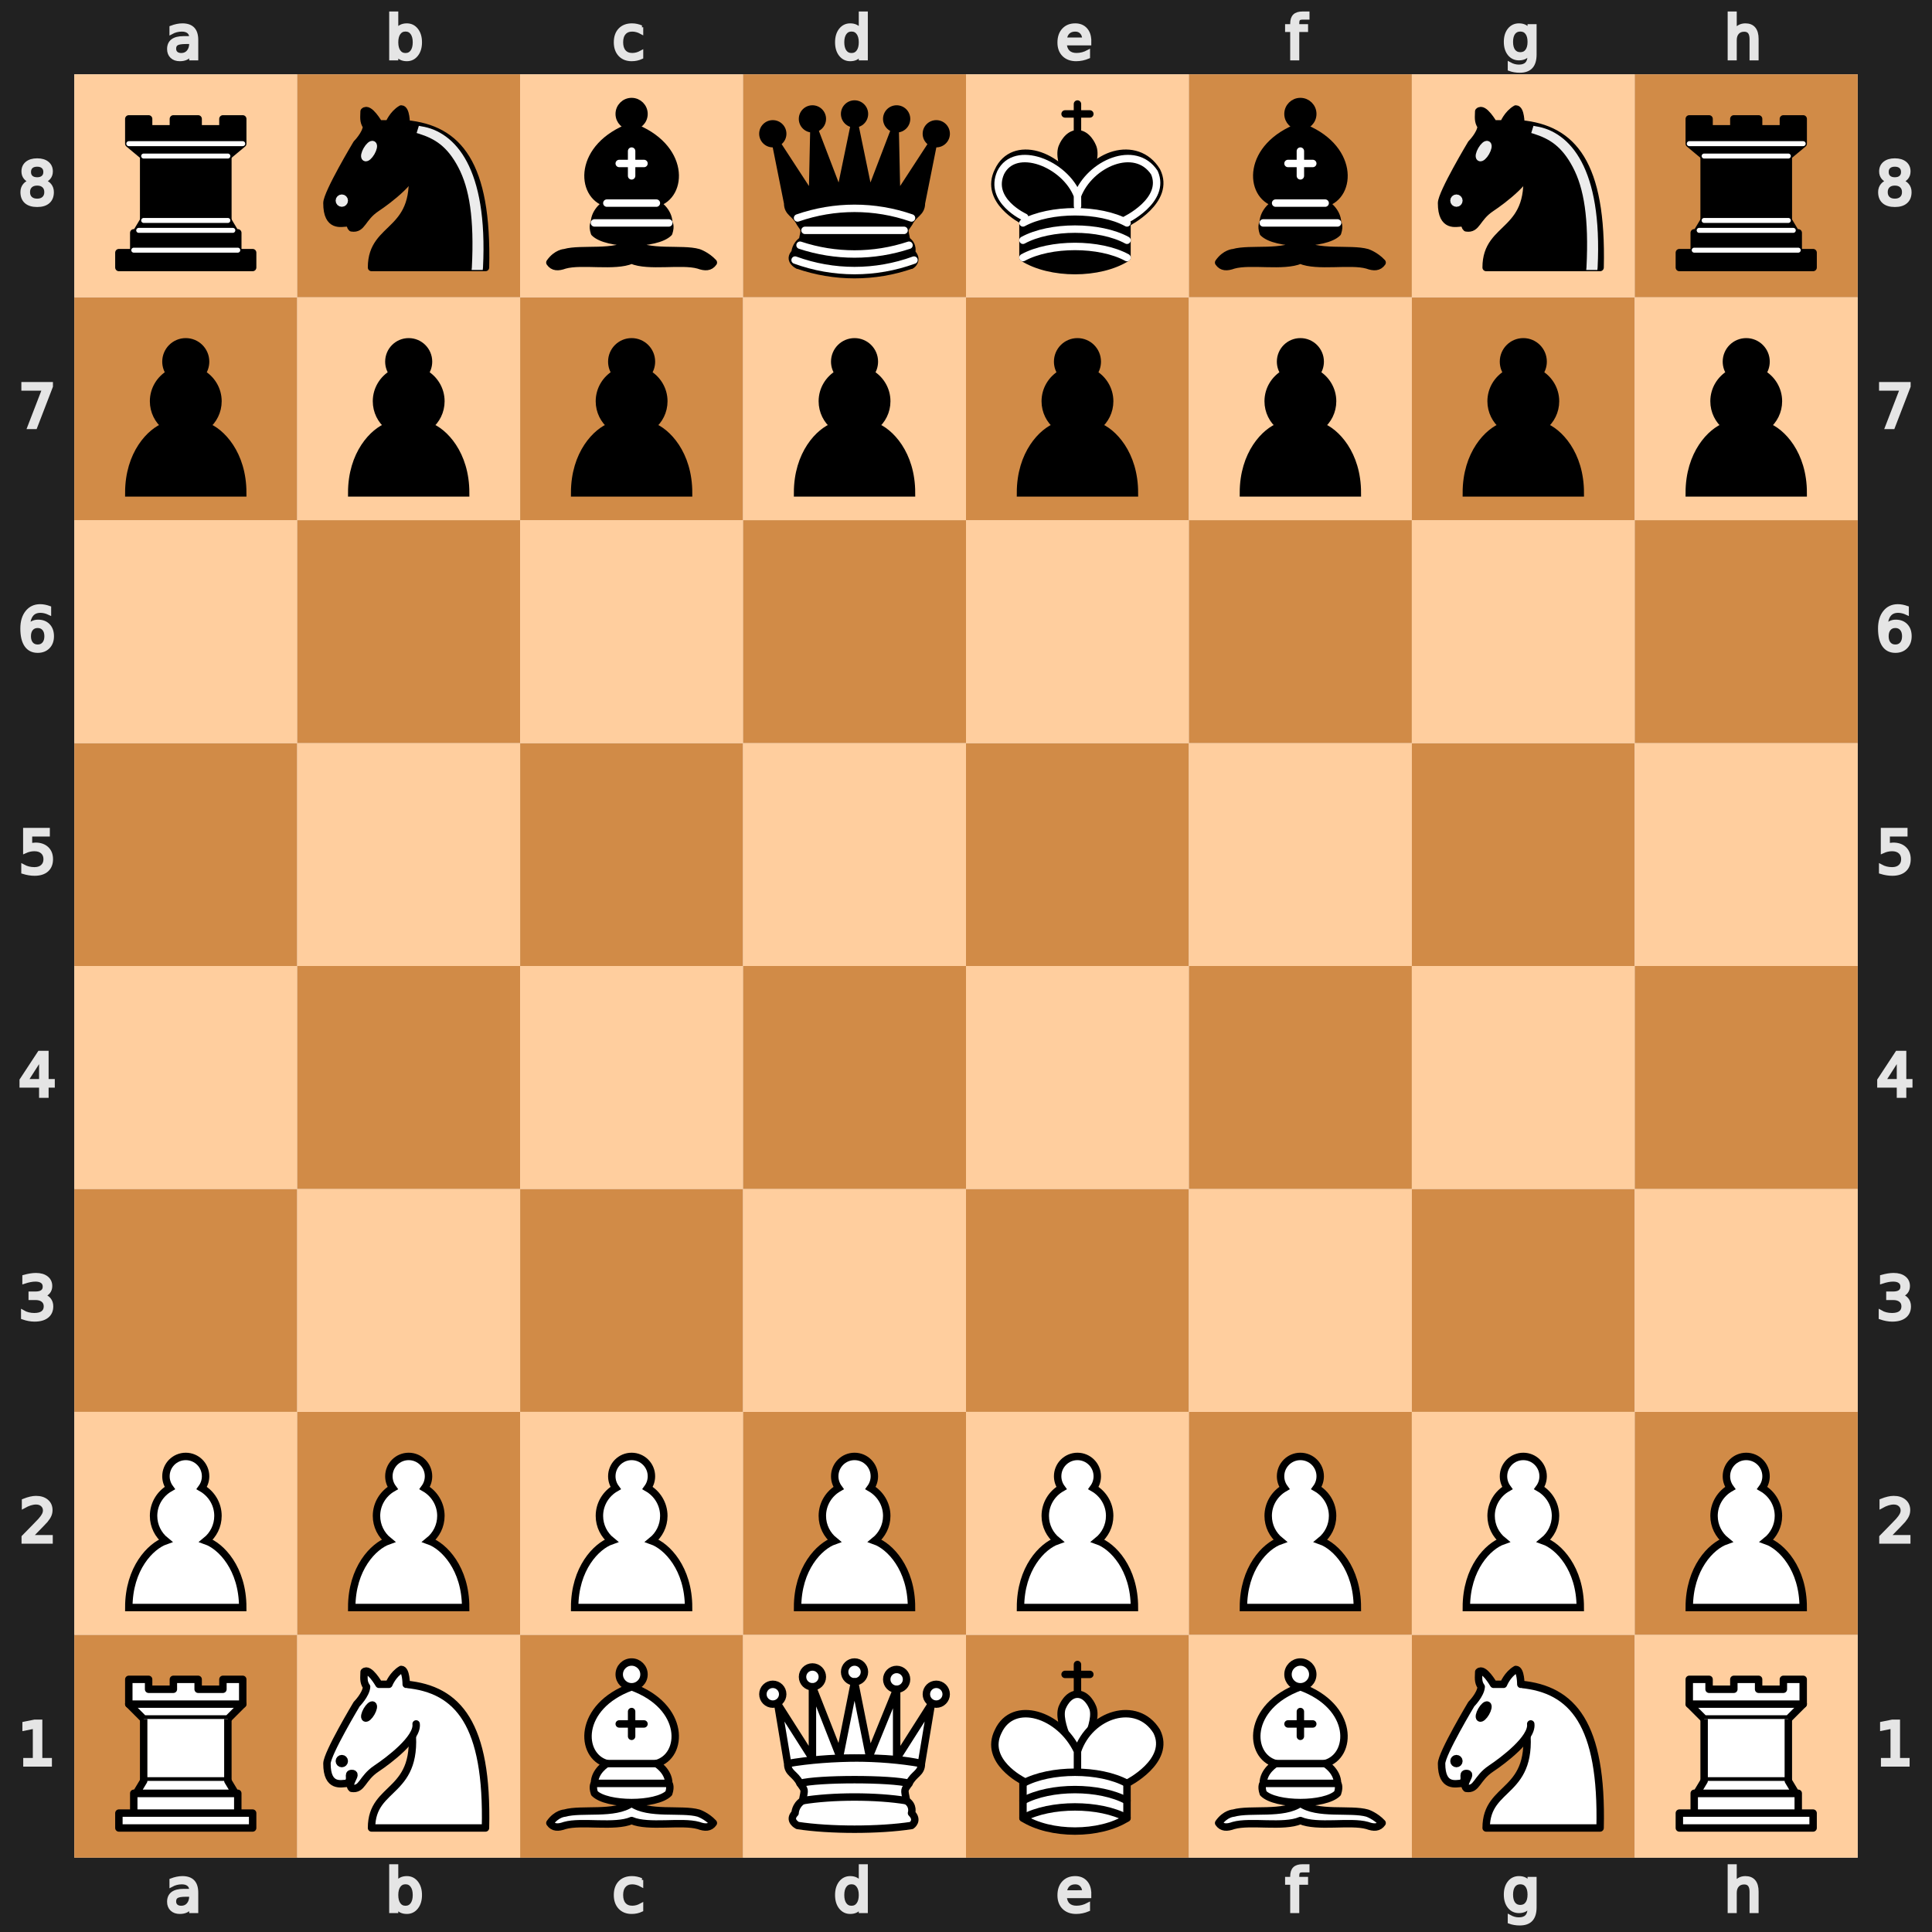
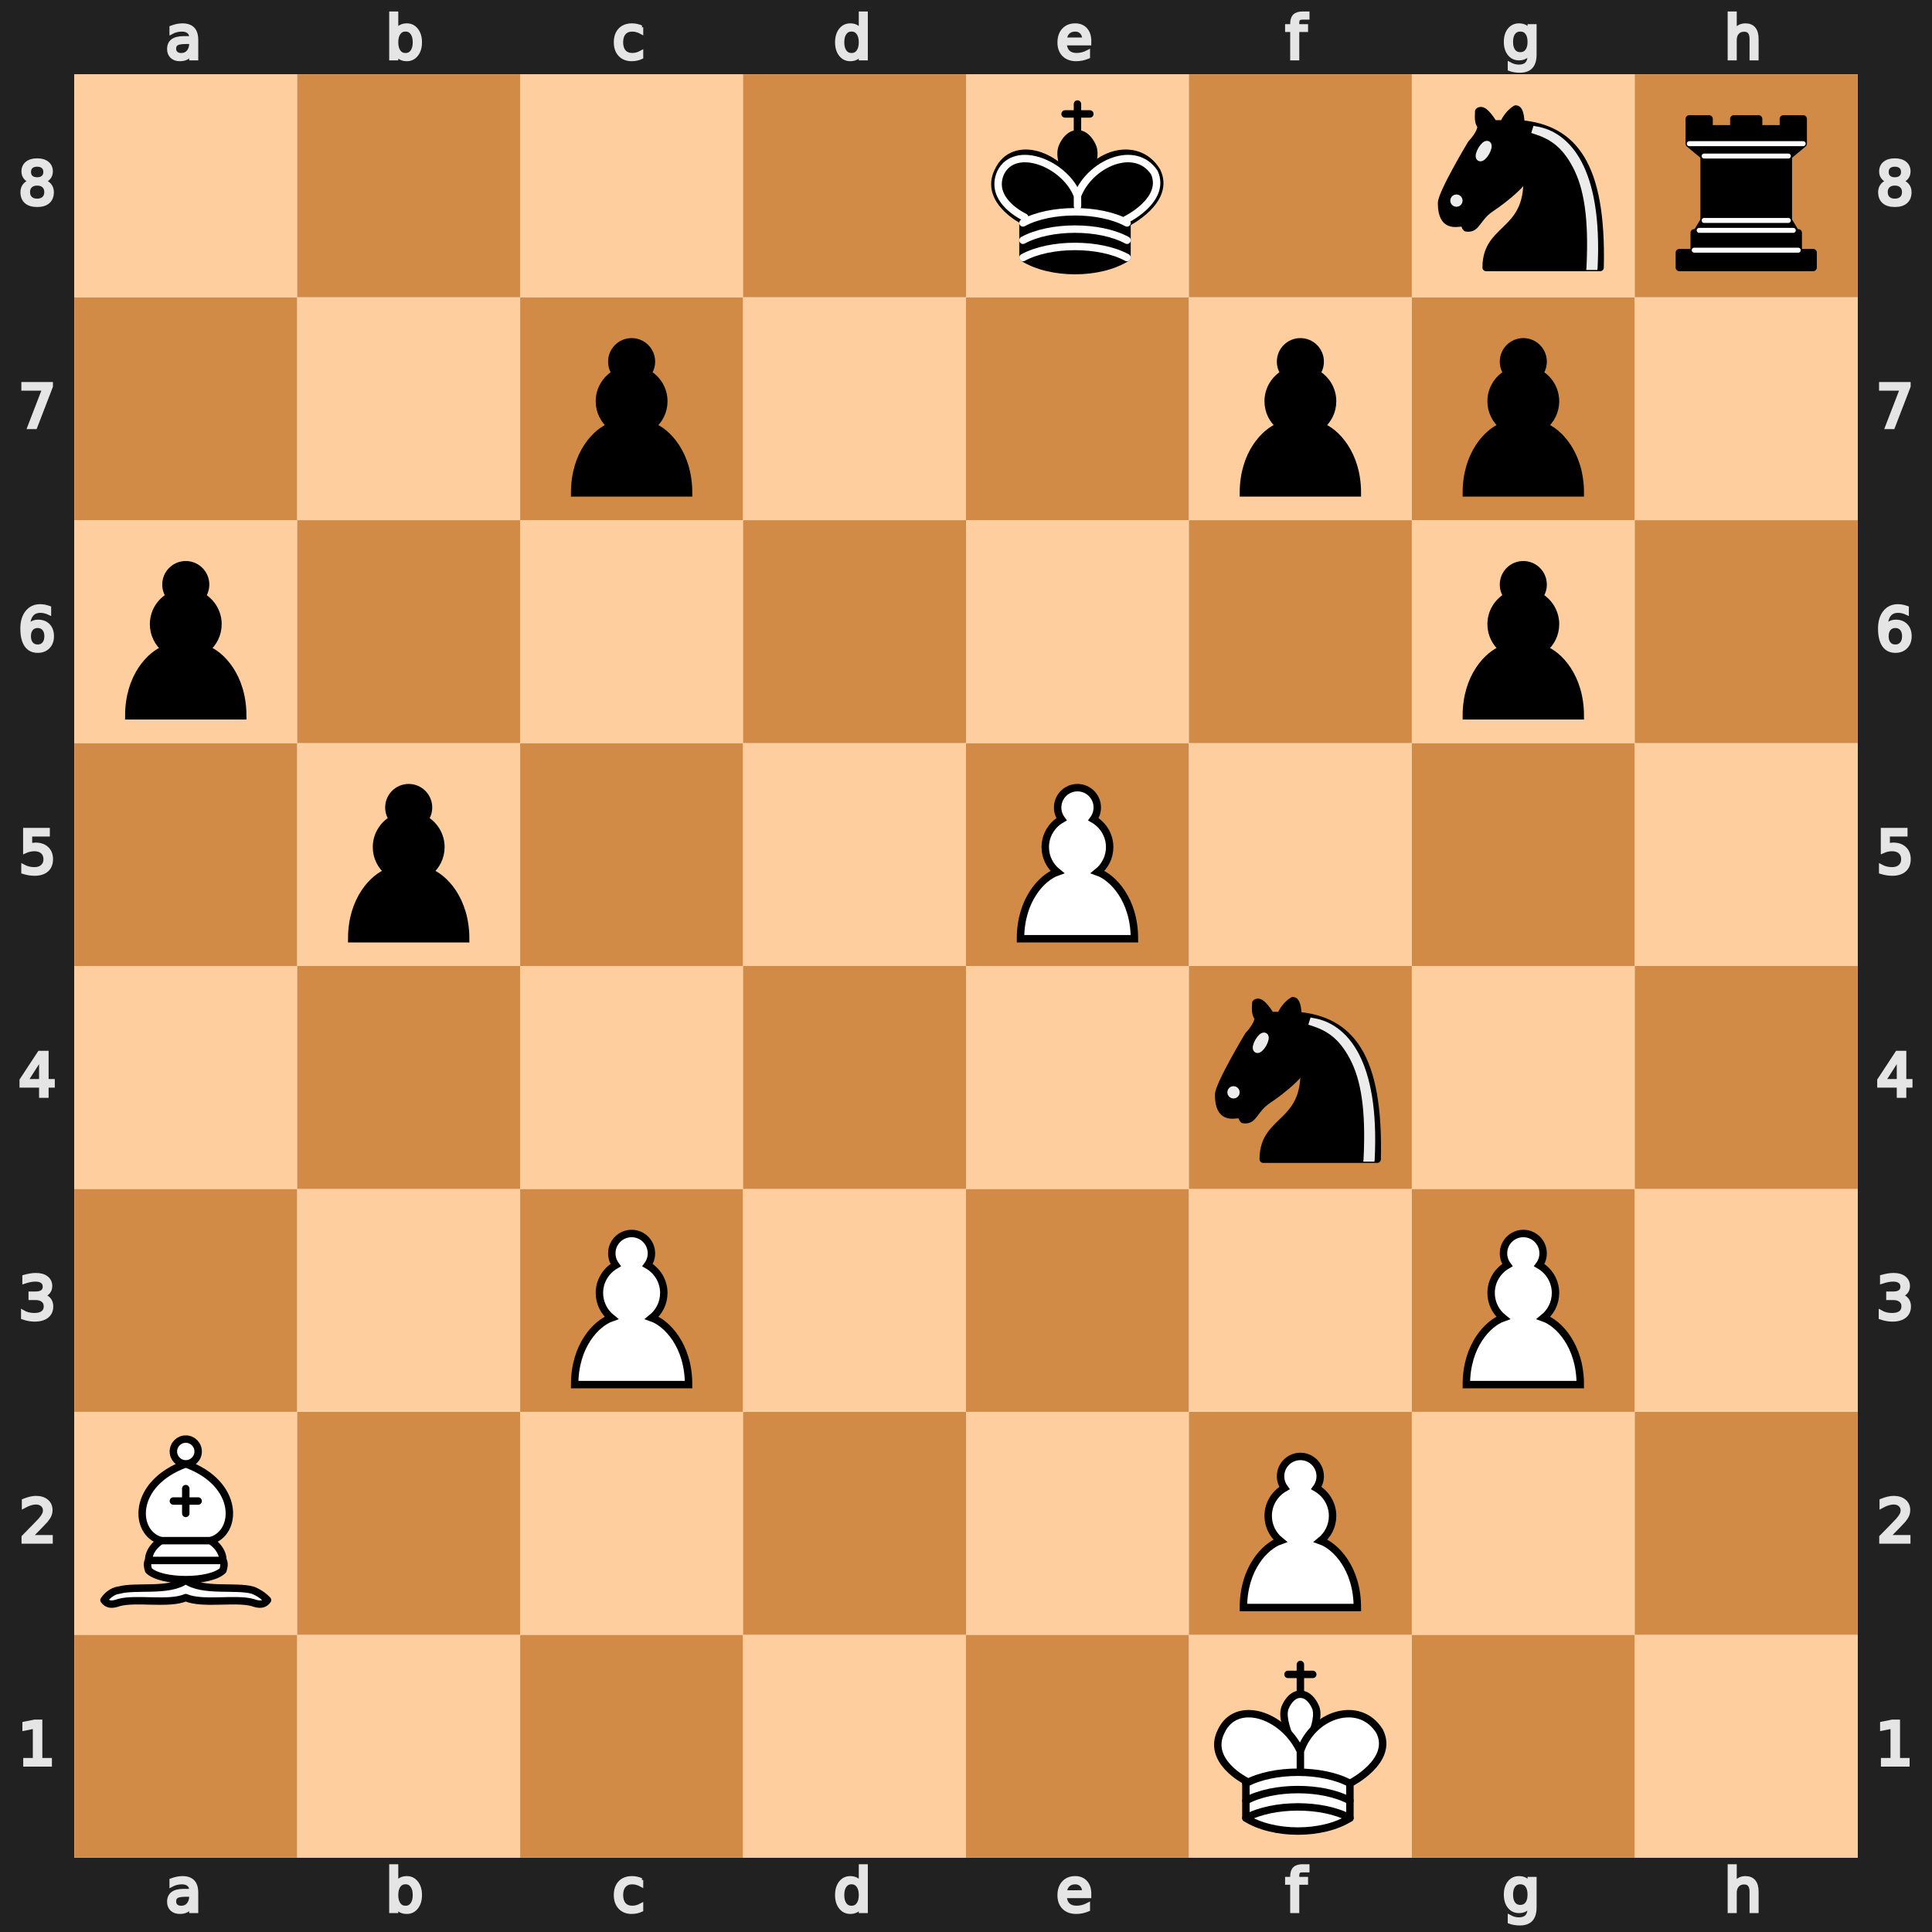
<svg xmlns="http://www.w3.org/2000/svg" xmlns:xlink="http://www.w3.org/1999/xlink" viewBox="0 0 390 390" width="600" height="600">
  <defs>
    <g id="white-pawn" class="white pawn">
      <path d="M22.5 9c-2.21 0-4 1.79-4 4 0 .89.29 1.71.78 2.38C17.33 16.5 16 18.59 16 21c0 2.03.94 3.84 2.41 5.03-3 1.06-7.41 5.55-7.41 13.47h23c0-7.92-4.41-12.41-7.41-13.47 1.47-1.19 2.41-3 2.41-5.03 0-2.41-1.33-4.5-3.28-5.62.49-.67.78-1.49.78-2.38 0-2.21-1.79-4-4-4z" fill="#fff" stroke="#000" stroke-width="1.5" stroke-linecap="round" />
-     </g>
-     <g id="white-knight" class="white knight" fill="none" fill-rule="evenodd" stroke="#000" stroke-width="1.5" stroke-linecap="round" stroke-linejoin="round">
-       <path d="M 22,10 C 32.5,11 38.5,18 38,39 L 15,39 C 15,30 25,32.5 23,18" style="fill:#ffffff; stroke:#000000;" />
-       <path d="M 24,18 C 24.38,20.91 18.45,25.37 16,27 C 13,29 13.18,31.34 11,31 C 9.958,30.06 12.41,27.96 11,28 C 10,28 11.19,29.23 10,30 C 9,30 5.997,31 6,26 C 6,24 12,14 12,14 C 12,14 13.89,12.1 14,10.5 C 13.27,9.506 13.5,8.5 13.5,7.5 C 14.5,6.5 16.5,10 16.5,10 L 18.5,10 C 18.5,10 19.28,8.008 21,7 C 22,7 22,10 22,10" style="fill:#ffffff; stroke:#000000;" />
-       <path d="M 9.5 25.5 A 0.5 0.5 0 1 1 8.5,25.5 A 0.5 0.5 0 1 1 9.5 25.5 z" style="fill:#000000; stroke:#000000;" />
-       <path d="M 15 15.5 A 0.5 1.5 0 1 1 14,15.5 A 0.5 1.5 0 1 1 15 15.5 z" transform="matrix(0.866,0.5,-0.5,0.866,9.693,-5.173)" style="fill:#000000; stroke:#000000;" />
    </g>
    <g id="white-bishop" class="white bishop" fill="none" fill-rule="evenodd" stroke="#000" stroke-width="1.5" stroke-linecap="round" stroke-linejoin="round">
      <g fill="#fff" stroke-linecap="butt">
        <path d="M9 36c3.39-.97 10.11.43 13.5-2 3.39 2.43 10.11 1.03 13.5 2 0 0 1.65.54 3 2-.68.97-1.65.99-3 .5-3.39-.97-10.11.46-13.5-1-3.39 1.46-10.11.03-13.5 1-1.354.49-2.323.47-3-.5 1.354-1.94 3-2 3-2zM15 32c2.5 2.5 12.5 2.5 15 0 .5-1.5 0-2 0-2 0-2.5-2.5-4-2.5-4 5.5-1.5 6-11.5-5-15.5-11 4-10.5 14-5 15.5 0 0-2.5 1.5-2.5 4 0 0-.5.5 0 2zM25 8a2.5 2.5 0 1 1-5 0 2.5 2.5 0 1 1 5 0z" />
      </g>
      <path d="M17.5 26h10M15 30h15m-7.5-14.5v5M20 18h5" stroke-linejoin="miter" />
-     </g>
-     <g id="white-rook" class="white rook" fill="#fff" fill-rule="evenodd" stroke="#000" stroke-width="1.5" stroke-linecap="round" stroke-linejoin="round">
-       <path d="M9 39h27v-3H9v3zM12 36v-4h21v4H12zM11 14V9h4v2h5V9h5v2h5V9h4v5" stroke-linecap="butt" />
-       <path d="M34 14l-3 3H14l-3-3" />
-       <path d="M31 17v12.5H14V17" stroke-linecap="butt" stroke-linejoin="miter" />
-       <path d="M31 29.5l1.5 2.5h-20l1.5-2.5" />
-       <path d="M11 14h23" fill="none" stroke-linejoin="miter" />
-     </g>
-     <g id="white-queen" class="white queen" fill="#fff" fill-rule="evenodd" stroke="#000" stroke-width="1.5" stroke-linecap="round" stroke-linejoin="round">
-       <path d="M8 12a2 2 0 1 1-4 0 2 2 0 1 1 4 0zM24.5 7.5a2 2 0 1 1-4 0 2 2 0 1 1 4 0zM41 12a2 2 0 1 1-4 0 2 2 0 1 1 4 0zM16 8.5a2 2 0 1 1-4 0 2 2 0 1 1 4 0zM33 9a2 2 0 1 1-4 0 2 2 0 1 1 4 0z" />
-       <path d="M9 26c8.5-1.5 21-1.5 27 0l2-12-7 11V11l-5.5 13.5-3-15-3 15-5.5-14V25L7 14l2 12zM9 26c0 2 1.5 2 2.5 4 1 1.5 1 1 .5 3.5-1.5 1-1.5 2.5-1.5 2.5-1.5 1.5.5 2.5.5 2.5 6.5 1 16.5 1 23 0 0 0 1.5-1 0-2.5 0 0 .5-1.5-1-2.5-.5-2.5-.5-2 .5-3.5 1-2 2.5-2 2.5-4-8.5-1.5-18.5-1.5-27 0z" stroke-linecap="butt" />
-       <path d="M11.5 30c3.5-1 18.5-1 22 0M12 33.5c6-1 15-1 21 0" fill="none" />
    </g>
    <g id="white-king" class="white king" fill="none" fill-rule="evenodd" stroke="#000" stroke-width="1.5" stroke-linecap="round" stroke-linejoin="round">
      <path d="M22.5 11.63V6M20 8h5" stroke-linejoin="miter" />
      <path d="M22.5 25s4.5-7.5 3-10.5c0 0-1-2.5-3-2.5s-3 2.5-3 2.5c-1.5 3 3 10.5 3 10.5" fill="#fff" stroke-linecap="butt" stroke-linejoin="miter" />
      <path d="M11.5 37c5.5 3.5 15.5 3.5 21 0v-7s9-4.5 6-10.5c-4-6.5-13.5-3.5-16 4V27v-3.5c-3.5-7.5-13-10.5-16-4-3 6 5 10 5 10V37z" fill="#fff" />
      <path d="M11.5 30c5.5-3 15.5-3 21 0m-21 3.5c5.5-3 15.5-3 21 0m-21 3.5c5.5-3 15.5-3 21 0" />
    </g>
    <g id="black-pawn" class="black pawn">
      <path d="M22.5 9c-2.21 0-4 1.79-4 4 0 .89.29 1.71.78 2.38C17.33 16.5 16 18.59 16 21c0 2.03.94 3.84 2.41 5.03-3 1.06-7.41 5.55-7.41 13.47h23c0-7.92-4.41-12.41-7.41-13.47 1.47-1.19 2.41-3 2.41-5.03 0-2.41-1.33-4.5-3.28-5.62.49-.67.78-1.49.78-2.38 0-2.21-1.79-4-4-4z" fill="#000" stroke="#000" stroke-width="1.5" stroke-linecap="round" />
    </g>
    <g id="black-knight" class="black knight" fill="none" fill-rule="evenodd" stroke="#000" stroke-width="1.5" stroke-linecap="round" stroke-linejoin="round">
      <path d="M 22,10 C 32.5,11 38.5,18 38,39 L 15,39 C 15,30 25,32.5 23,18" style="fill:#000000; stroke:#000000;" />
      <path d="M 24,18 C 24.38,20.91 18.45,25.37 16,27 C 13,29 13.18,31.34 11,31 C 9.958,30.06 12.41,27.96 11,28 C 10,28 11.19,29.23 10,30 C 9,30 5.997,31 6,26 C 6,24 12,14 12,14 C 12,14 13.89,12.1 14,10.5 C 13.27,9.506 13.5,8.5 13.5,7.5 C 14.5,6.5 16.5,10 16.5,10 L 18.5,10 C 18.5,10 19.28,8.008 21,7 C 22,7 22,10 22,10" style="fill:#000000; stroke:#000000;" />
      <path d="M 9.5 25.5 A 0.5 0.5 0 1 1 8.5,25.5 A 0.5 0.5 0 1 1 9.5 25.5 z" style="fill:#ececec; stroke:#ececec;" />
      <path d="M 15 15.5 A 0.5 1.5 0 1 1 14,15.5 A 0.5 1.5 0 1 1 15 15.5 z" transform="matrix(0.866,0.5,-0.5,0.866,9.693,-5.173)" style="fill:#ececec; stroke:#ececec;" />
      <path d="M 24.55,10.4 L 24.1,11.85 L 24.6,12 C 27.75,13 30.25,14.49 32.5,18.75 C 34.75,23.01 35.75,29.06 35.25,39 L 35.2,39.5 L 37.45,39.5 L 37.5,39 C 38,28.94 36.62,22.15 34.25,17.66 C 31.88,13.17 28.46,11.02 25.06,10.5 L 24.55,10.4 z " style="fill:#ececec; stroke:none;" />
    </g>
-     <g id="black-bishop" class="black bishop" fill="none" fill-rule="evenodd" stroke="#000" stroke-width="1.5" stroke-linecap="round" stroke-linejoin="round">
-       <path d="M9 36c3.39-.97 10.11.43 13.5-2 3.39 2.43 10.11 1.03 13.5 2 0 0 1.65.54 3 2-.68.97-1.65.99-3 .5-3.39-.97-10.11.46-13.5-1-3.39 1.46-10.11.03-13.5 1-1.354.49-2.323.47-3-.5 1.354-1.94 3-2 3-2zm6-4c2.5 2.5 12.5 2.5 15 0 .5-1.5 0-2 0-2 0-2.5-2.5-4-2.5-4 5.5-1.5 6-11.5-5-15.5-11 4-10.5 14-5 15.5 0 0-2.5 1.5-2.5 4 0 0-.5.5 0 2zM25 8a2.5 2.5 0 1 1-5 0 2.5 2.5 0 1 1 5 0z" fill="#000" stroke-linecap="butt" />
-       <path d="M17.5 26h10M15 30h15m-7.5-14.5v5M20 18h5" stroke="#fff" stroke-linejoin="miter" />
-     </g>
    <g id="black-rook" class="black rook" fill="#000" fill-rule="evenodd" stroke="#000" stroke-width="1.5" stroke-linecap="round" stroke-linejoin="round">
      <path d="M9 39h27v-3H9v3zM12.5 32l1.5-2.5h17l1.5 2.5h-20zM12 36v-4h21v4H12z" stroke-linecap="butt" />
      <path d="M14 29.5v-13h17v13H14z" stroke-linecap="butt" stroke-linejoin="miter" />
      <path d="M14 16.5L11 14h23l-3 2.5H14zM11 14V9h4v2h5V9h5v2h5V9h4v5H11z" stroke-linecap="butt" />
      <path d="M12 35.5h21M13 31.5h19M14 29.5h17M14 16.5h17M11 14h23" fill="none" stroke="#fff" stroke-width="1" stroke-linejoin="miter" />
-     </g>
-     <g id="black-queen" class="black queen" fill="#000" fill-rule="evenodd" stroke="#000" stroke-width="1.5" stroke-linecap="round" stroke-linejoin="round">
-       <g fill="#000" stroke="none">
-         <circle cx="6" cy="12" r="2.75" />
-         <circle cx="14" cy="9" r="2.75" />
-         <circle cx="22.5" cy="8" r="2.75" />
-         <circle cx="31" cy="9" r="2.75" />
-         <circle cx="39" cy="12" r="2.75" />
-       </g>
-       <path d="M9 26c8.5-1.5 21-1.5 27 0l2.5-12.5L31 25l-.3-14.1-5.2 13.6-3-14.5-3 14.5-5.2-13.6L14 25 6.5 13.5 9 26zM9 26c0 2 1.5 2 2.5 4 1 1.5 1 1 .5 3.5-1.5 1-1.5 2.5-1.5 2.5-1.5 1.5.5 2.5.5 2.5 6.5 1 16.5 1 23 0 0 0 1.5-1 0-2.5 0 0 .5-1.5-1-2.5-.5-2.5-.5-2 .5-3.5 1-2 2.5-2 2.5-4-8.5-1.5-18.5-1.5-27 0z" stroke-linecap="butt" />
-       <path d="M11 38.5a35 35 1 0 0 23 0" fill="none" stroke-linecap="butt" />
-       <path d="M11 29a35 35 1 0 1 23 0M12.5 31.5h20M11.5 34.5a35 35 1 0 0 22 0M10.5 37.5a35 35 1 0 0 24 0" fill="none" stroke="#fff" />
    </g>
    <g id="black-king" class="black king" fill="none" fill-rule="evenodd" stroke="#000" stroke-width="1.5" stroke-linecap="round" stroke-linejoin="round">
      <path d="M22.5 11.63V6" stroke-linejoin="miter" />
      <path d="M22.5 25s4.5-7.5 3-10.5c0 0-1-2.5-3-2.5s-3 2.5-3 2.5c-1.5 3 3 10.5 3 10.5" fill="#000" stroke-linecap="butt" stroke-linejoin="miter" />
      <path d="M11.5 37c5.5 3.5 15.5 3.5 21 0v-7s9-4.5 6-10.5c-4-6.5-13.5-3.5-16 4V27v-3.5c-3.5-7.5-13-10.5-16-4-3 6 5 10 5 10V37z" fill="#000" />
      <path d="M20 8h5" stroke-linejoin="miter" />
      <path d="M32 29.5s8.5-4 6.03-9.65C34.15 14 25 18 22.5 24.5l.01 2.1-.01-2.1C20 18 9.906 14 6.997 19.85c-2.497 5.65 4.853 9 4.853 9M11.5 30c5.5-3 15.5-3 21 0m-21 3.5c5.5-3 15.5-3 21 0m-21 3.5c5.5-3 15.5-3 21 0" stroke="#fff" />
    </g>
  </defs>
  <rect x="7.5" y="7.5" width="375" height="375" fill="none" stroke="#212121" stroke-width="15" />
  <g transform="translate(20, 1) scale(0.75, 0.75)" fill="#e5e5e5" stroke="#e5e5e5">
    <path d="M23.328 10.016q-1.742 0-2.414.398-.672.398-.672 1.36 0 .765.5 1.218.508.445 1.375.445 1.196 0 1.914-.843.727-.852.727-2.258v-.32zm2.867-.594v4.992h-1.437v-1.328q-.492.797-1.227 1.18-.734.375-1.797.375-1.343 0-2.14-.75-.79-.758-.79-2.024 0-1.476.985-2.226.992-.75 2.953-.75h2.016V8.75q0-.992-.656-1.531-.649-.547-1.829-.547-.75 0-1.46.18-.711.18-1.368.539V6.062q.79-.304 1.532-.453.742-.156 1.445-.156 1.898 0 2.836.984.937.985.937 2.985z" />
  </g>
  <g transform="translate(20, 375) scale(0.75, 0.75)" fill="#e5e5e5" stroke="#e5e5e5">
    <path d="M23.328 10.016q-1.742 0-2.414.398-.672.398-.672 1.36 0 .765.5 1.218.508.445 1.375.445 1.196 0 1.914-.843.727-.852.727-2.258v-.32zm2.867-.594v4.992h-1.437v-1.328q-.492.797-1.227 1.18-.734.375-1.797.375-1.343 0-2.14-.75-.79-.758-.79-2.024 0-1.476.985-2.226.992-.75 2.953-.75h2.016V8.75q0-.992-.656-1.531-.649-.547-1.829-.547-.75 0-1.46.18-.711.18-1.368.539V6.062q.79-.304 1.532-.453.742-.156 1.445-.156 1.898 0 2.836.984.937.985.937 2.985z" />
  </g>
  <g transform="translate(65, 1) scale(0.75, 0.75)" fill="#e5e5e5" stroke="#e5e5e5">
    <path d="M24.922 10.047q0-1.586-.656-2.485-.649-.906-1.79-.906-1.14 0-1.796.906-.649.899-.649 2.485 0 1.586.649 2.492.656.898 1.797.898 1.14 0 1.789-.898.656-.906.656-2.492zm-4.89-3.055q.452-.781 1.14-1.156.695-.383 1.656-.383 1.594 0 2.586 1.266 1 1.265 1 3.328 0 2.062-1 3.328-.992 1.266-2.586 1.266-.96 0-1.656-.375-.688-.383-1.14-1.164v1.312h-1.446V2.258h1.445z" />
  </g>
  <g transform="translate(65, 375) scale(0.75, 0.75)" fill="#e5e5e5" stroke="#e5e5e5">
    <path d="M24.922 10.047q0-1.586-.656-2.485-.649-.906-1.79-.906-1.14 0-1.796.906-.649.899-.649 2.485 0 1.586.649 2.492.656.898 1.797.898 1.14 0 1.789-.898.656-.906.656-2.492zm-4.89-3.055q.452-.781 1.14-1.156.695-.383 1.656-.383 1.594 0 2.586 1.266 1 1.265 1 3.328 0 2.062-1 3.328-.992 1.266-2.586 1.266-.96 0-1.656-.375-.688-.383-1.14-1.164v1.312h-1.446V2.258h1.445z" />
  </g>
  <g transform="translate(110, 1) scale(0.75, 0.75)" fill="#e5e5e5" stroke="#e5e5e5">
    <path d="M25.96 6v1.344q-.608-.336-1.226-.5-.609-.172-1.234-.172-1.398 0-2.172.89-.773.883-.773 2.485 0 1.601.773 2.492.774.883 2.172.883.625 0 1.234-.164.618-.172 1.227-.508v1.328q-.602.281-1.25.422-.64.14-1.367.14-1.977 0-3.14-1.242-1.165-1.242-1.165-3.351 0-2.14 1.172-3.367 1.18-1.227 3.227-1.227.664 0 1.296.14.633.134 1.227.407z" />
  </g>
  <g transform="translate(110, 375) scale(0.75, 0.75)" fill="#e5e5e5" stroke="#e5e5e5">
    <path d="M25.96 6v1.344q-.608-.336-1.226-.5-.609-.172-1.234-.172-1.398 0-2.172.89-.773.883-.773 2.485 0 1.601.773 2.492.774.883 2.172.883.625 0 1.234-.164.618-.172 1.227-.508v1.328q-.602.281-1.25.422-.64.14-1.367.14-1.977 0-3.14-1.242-1.165-1.242-1.165-3.351 0-2.14 1.172-3.367 1.18-1.227 3.227-1.227.664 0 1.296.14.633.134 1.227.407z" />
  </g>
  <g transform="translate(155, 1) scale(0.75, 0.75)" fill="#e5e5e5" stroke="#e5e5e5">
    <path d="M24.973 6.992V2.258h1.437v12.156h-1.437v-1.312q-.453.78-1.149 1.164-.687.375-1.656.375-1.586 0-2.586-1.266-.992-1.266-.992-3.328 0-2.063.992-3.328 1-1.266 2.586-1.266.969 0 1.656.383.696.375 1.149 1.156zm-4.899 3.055q0 1.586.649 2.492.656.898 1.797.898 1.14 0 1.796-.898.657-.906.657-2.492 0-1.586-.657-2.485-.656-.906-1.796-.906-1.141 0-1.797.906-.649.899-.649 2.485z" />
  </g>
  <g transform="translate(155, 375) scale(0.75, 0.75)" fill="#e5e5e5" stroke="#e5e5e5">
    <path d="M24.973 6.992V2.258h1.437v12.156h-1.437v-1.312q-.453.78-1.149 1.164-.687.375-1.656.375-1.586 0-2.586-1.266-.992-1.266-.992-3.328 0-2.063.992-3.328 1-1.266 2.586-1.266.969 0 1.656.383.696.375 1.149 1.156zm-4.899 3.055q0 1.586.649 2.492.656.898 1.797.898 1.14 0 1.796-.898.657-.906.657-2.492 0-1.586-.657-2.485-.656-.906-1.796-.906-1.141 0-1.797.906-.649.899-.649 2.485z" />
  </g>
  <g transform="translate(200, 1) scale(0.75, 0.75)" fill="#e5e5e5" stroke="#e5e5e5">
    <path d="M26.555 9.68v.703h-6.61q.094 1.484.89 2.265.806.774 2.235.774.828 0 1.602-.203.781-.203 1.547-.61v1.36q-.774.328-1.586.5-.813.172-1.649.172-2.093 0-3.32-1.22-1.219-1.218-1.219-3.296 0-2.148 1.157-3.406 1.164-1.266 3.132-1.266 1.766 0 2.79 1.14 1.03 1.134 1.03 3.087zm-1.438-.422q-.015-1.18-.664-1.883-.64-.703-1.703-.703-1.203 0-1.93.68-.718.68-.828 1.914z" />
  </g>
  <g transform="translate(200, 375) scale(0.75, 0.75)" fill="#e5e5e5" stroke="#e5e5e5">
    <path d="M26.555 9.68v.703h-6.61q.094 1.484.89 2.265.806.774 2.235.774.828 0 1.602-.203.781-.203 1.547-.61v1.36q-.774.328-1.586.5-.813.172-1.649.172-2.093 0-3.32-1.22-1.219-1.218-1.219-3.296 0-2.148 1.157-3.406 1.164-1.266 3.132-1.266 1.766 0 2.79 1.14 1.03 1.134 1.03 3.087zm-1.438-.422q-.015-1.18-.664-1.883-.64-.703-1.703-.703-1.203 0-1.93.68-.718.68-.828 1.914z" />
  </g>
  <g transform="translate(245, 1) scale(0.75, 0.75)" fill="#e5e5e5" stroke="#e5e5e5">
    <path d="M25.285 2.258v1.195H23.91q-.773 0-1.078.313-.297.312-.297 1.125v.773h2.367v1.117h-2.367v7.633H21.09V6.781h-1.375V5.664h1.375v-.61q0-1.46.68-2.124.68-.672 2.156-.672z" />
  </g>
  <g transform="translate(245, 375) scale(0.75, 0.75)" fill="#e5e5e5" stroke="#e5e5e5">
    <path d="M25.285 2.258v1.195H23.91q-.773 0-1.078.313-.297.312-.297 1.125v.773h2.367v1.117h-2.367v7.633H21.09V6.781h-1.375V5.664h1.375v-.61q0-1.46.68-2.124.68-.672 2.156-.672z" />
  </g>
  <g transform="translate(290, 1) scale(0.75, 0.75)" fill="#e5e5e5" stroke="#e5e5e5">
    <path d="M24.973 9.937q0-1.562-.649-2.421-.64-.86-1.804-.86-1.157 0-1.805.86-.64.859-.64 2.421 0 1.555.64 2.415.648.859 1.805.859 1.164 0 1.804-.86.649-.859.649-2.414zm1.437 3.391q0 2.234-.992 3.32-.992 1.094-3.04 1.094-.757 0-1.429-.117-.672-.11-1.304-.344v-1.398q.632.344 1.25.508.617.164 1.257.164 1.414 0 2.118-.743.703-.734.703-2.226v-.711q-.446.773-1.141 1.156-.695.383-1.664.383-1.61 0-2.594-1.227-.984-1.226-.984-3.25 0-2.03.984-3.257.985-1.227 2.594-1.227.969 0 1.664.383t1.14 1.156V5.664h1.438z" />
  </g>
  <g transform="translate(290, 375) scale(0.75, 0.75)" fill="#e5e5e5" stroke="#e5e5e5">
    <path d="M24.973 9.937q0-1.562-.649-2.421-.64-.86-1.804-.86-1.157 0-1.805.86-.64.859-.64 2.421 0 1.555.64 2.415.648.859 1.805.859 1.164 0 1.804-.86.649-.859.649-2.414zm1.437 3.391q0 2.234-.992 3.32-.992 1.094-3.04 1.094-.757 0-1.429-.117-.672-.11-1.304-.344v-1.398q.632.344 1.25.508.617.164 1.257.164 1.414 0 2.118-.743.703-.734.703-2.226v-.711q-.446.773-1.141 1.156-.695.383-1.664.383-1.61 0-2.594-1.227-.984-1.226-.984-3.25 0-2.03.984-3.257.985-1.227 2.594-1.227.969 0 1.664.383t1.14 1.156V5.664h1.438z" />
  </g>
  <g transform="translate(335, 1) scale(0.75, 0.75)" fill="#e5e5e5" stroke="#e5e5e5">
    <path d="M26.164 9.133v5.281h-1.437V9.18q0-1.243-.485-1.86-.484-.617-1.453-.617-1.164 0-1.836.742-.672.742-.672 2.024v4.945h-1.445V2.258h1.445v4.765q.516-.789 1.211-1.18.703-.39 1.617-.39 1.508 0 2.282.938.773.93.773 2.742z" />
  </g>
  <g transform="translate(335, 375) scale(0.75, 0.75)" fill="#e5e5e5" stroke="#e5e5e5">
    <path d="M26.164 9.133v5.281h-1.437V9.18q0-1.243-.485-1.86-.484-.617-1.453-.617-1.164 0-1.836.742-.672.742-.672 2.024v4.945h-1.445V2.258h1.445v4.765q.516-.789 1.211-1.18.703-.39 1.617-.39 1.508 0 2.282.938.773.93.773 2.742z" />
  </g>
  <g transform="translate(0, 335) scale(0.75, 0.75)" fill="#e5e5e5" stroke="#e5e5e5">
    <path d="M6.754 26.996h2.578v-8.898l-2.805.562v-1.437l2.79-.563h1.578v10.336h2.578v1.328h-6.72z" />
  </g>
  <g transform="translate(375, 335) scale(0.75, 0.75)" fill="#e5e5e5" stroke="#e5e5e5">
    <path d="M6.754 26.996h2.578v-8.898l-2.805.562v-1.437l2.79-.563h1.578v10.336h2.578v1.328h-6.72z" />
  </g>
  <g transform="translate(0, 290) scale(0.75, 0.75)" fill="#e5e5e5" stroke="#e5e5e5">
    <path d="M8.195 26.996h5.508v1.328H6.297v-1.328q.898-.93 2.445-2.492 1.555-1.57 1.953-2.024.758-.851 1.055-1.437.305-.594.305-1.164 0-.93-.657-1.516-.648-.586-1.695-.586-.742 0-1.57.258-.82.258-1.758.781v-1.593q.953-.383 1.781-.578.828-.196 1.516-.196 1.812 0 2.89.906 1.079.907 1.079 2.422 0 .72-.274 1.368-.265.64-.976 1.515-.196.227-1.243 1.313-1.046 1.078-2.953 3.023z" />
  </g>
  <g transform="translate(375, 290) scale(0.75, 0.75)" fill="#e5e5e5" stroke="#e5e5e5">
    <path d="M8.195 26.996h5.508v1.328H6.297v-1.328q.898-.93 2.445-2.492 1.555-1.57 1.953-2.024.758-.851 1.055-1.437.305-.594.305-1.164 0-.93-.657-1.516-.648-.586-1.695-.586-.742 0-1.57.258-.82.258-1.758.781v-1.593q.953-.383 1.781-.578.828-.196 1.516-.196 1.812 0 2.89.906 1.079.907 1.079 2.422 0 .72-.274 1.368-.265.64-.976 1.515-.196.227-1.243 1.313-1.046 1.078-2.953 3.023z" />
  </g>
  <g transform="translate(0, 245) scale(0.75, 0.75)" fill="#e5e5e5" stroke="#e5e5e5">
    <path d="M11.434 22.035q1.132.242 1.765 1.008.64.766.64 1.89 0 1.727-1.187 2.672-1.187.946-3.375.946-.734 0-1.515-.149-.774-.14-1.602-.43V26.45q.656.383 1.438.578.78.196 1.632.196 1.485 0 2.258-.586.782-.586.782-1.703 0-1.032-.727-1.61-.719-.586-2.008-.586h-1.36v-1.297h1.423q1.164 0 1.78-.46.618-.47.618-1.344 0-.899-.64-1.375-.633-.485-1.82-.485-.65 0-1.391.141-.743.14-1.633.437V16.95q.898-.25 1.68-.375.788-.125 1.484-.125 1.797 0 2.844.82 1.046.813 1.046 2.204 0 .968-.554 1.64-.555.664-1.578.922z" />
  </g>
  <g transform="translate(375, 245) scale(0.75, 0.75)" fill="#e5e5e5" stroke="#e5e5e5">
    <path d="M11.434 22.035q1.132.242 1.765 1.008.64.766.64 1.89 0 1.727-1.187 2.672-1.187.946-3.375.946-.734 0-1.515-.149-.774-.14-1.602-.43V26.45q.656.383 1.438.578.78.196 1.632.196 1.485 0 2.258-.586.782-.586.782-1.703 0-1.032-.727-1.61-.719-.586-2.008-.586h-1.36v-1.297h1.423q1.164 0 1.78-.46.618-.47.618-1.344 0-.899-.64-1.375-.633-.485-1.82-.485-.65 0-1.391.141-.743.14-1.633.437V16.95q.898-.25 1.68-.375.788-.125 1.484-.125 1.797 0 2.844.82 1.046.813 1.046 2.204 0 .968-.554 1.64-.555.664-1.578.922z" />
  </g>
  <g transform="translate(0, 200) scale(0.75, 0.75)" fill="#e5e5e5" stroke="#e5e5e5">
    <path d="M11.016 18.035L7.03 24.262h3.985zm-.414-1.375h1.984v7.602h1.664v1.312h-1.664v2.75h-1.57v-2.75H5.75v-1.523z" />
  </g>
  <g transform="translate(375, 200) scale(0.75, 0.75)" fill="#e5e5e5" stroke="#e5e5e5">
    <path d="M11.016 18.035L7.03 24.262h3.985zm-.414-1.375h1.984v7.602h1.664v1.312h-1.664v2.75h-1.57v-2.75H5.75v-1.523z" />
  </g>
  <g transform="translate(0, 155) scale(0.75, 0.75)" fill="#e5e5e5" stroke="#e5e5e5">
    <path d="M6.719 16.66h6.195v1.328h-4.75v2.86q.344-.118.688-.172.343-.063.687-.063 1.953 0 3.094 1.07 1.14 1.07 1.14 2.899 0 1.883-1.171 2.93-1.172 1.039-3.305 1.039-.735 0-1.5-.125-.758-.125-1.57-.375v-1.586q.703.383 1.453.57.75.188 1.586.188 1.351 0 2.14-.711.79-.711.79-1.93 0-1.219-.79-1.93-.789-.71-2.14-.71-.633 0-1.266.14-.625.14-1.281.438z" />
  </g>
  <g transform="translate(375, 155) scale(0.75, 0.75)" fill="#e5e5e5" stroke="#e5e5e5">
    <path d="M6.719 16.66h6.195v1.328h-4.75v2.86q.344-.118.688-.172.343-.063.687-.063 1.953 0 3.094 1.07 1.14 1.07 1.14 2.899 0 1.883-1.171 2.93-1.172 1.039-3.305 1.039-.735 0-1.5-.125-.758-.125-1.57-.375v-1.586q.703.383 1.453.57.75.188 1.586.188 1.351 0 2.14-.711.79-.711.79-1.93 0-1.219-.79-1.93-.789-.71-2.14-.71-.633 0-1.266.14-.625.14-1.281.438z" />
  </g>
  <g transform="translate(0, 110) scale(0.75, 0.75)" fill="#e5e5e5" stroke="#e5e5e5">
    <path d="M10.137 21.863q-1.063 0-1.688.727-.617.726-.617 1.992 0 1.258.617 1.992.625.727 1.688.727 1.062 0 1.68-.727.624-.734.624-1.992 0-1.266-.625-1.992-.617-.727-1.68-.727zm3.133-4.945v1.437q-.594-.28-1.204-.43-.601-.148-1.195-.148-1.562 0-2.39 1.055-.82 1.055-.938 3.188.46-.68 1.156-1.04.696-.367 1.531-.367 1.758 0 2.774 1.07 1.023 1.063 1.023 2.899 0 1.797-1.062 2.883-1.063 1.086-2.828 1.086-2.024 0-3.094-1.547-1.07-1.555-1.07-4.5 0-2.766 1.312-4.406 1.313-1.649 3.524-1.649.593 0 1.195.117.61.118 1.266.352z" />
  </g>
  <g transform="translate(375, 110) scale(0.75, 0.75)" fill="#e5e5e5" stroke="#e5e5e5">
    <path d="M10.137 21.863q-1.063 0-1.688.727-.617.726-.617 1.992 0 1.258.617 1.992.625.727 1.688.727 1.062 0 1.68-.727.624-.734.624-1.992 0-1.266-.625-1.992-.617-.727-1.68-.727zm3.133-4.945v1.437q-.594-.28-1.204-.43-.601-.148-1.195-.148-1.562 0-2.39 1.055-.82 1.055-.938 3.188.46-.68 1.156-1.04.696-.367 1.531-.367 1.758 0 2.774 1.07 1.023 1.063 1.023 2.899 0 1.797-1.062 2.883-1.063 1.086-2.828 1.086-2.024 0-3.094-1.547-1.07-1.555-1.07-4.5 0-2.766 1.312-4.406 1.313-1.649 3.524-1.649.593 0 1.195.117.61.118 1.266.352z" />
  </g>
  <g transform="translate(0, 65) scale(0.75, 0.75)" fill="#e5e5e5" stroke="#e5e5e5">
    <path d="M6.25 16.66h7.5v.672L9.516 28.324H7.867l3.985-10.336H6.25z" />
  </g>
  <g transform="translate(375, 65) scale(0.75, 0.75)" fill="#e5e5e5" stroke="#e5e5e5">
    <path d="M6.25 16.66h7.5v.672L9.516 28.324H7.867l3.985-10.336H6.25z" />
  </g>
  <g transform="translate(0, 20) scale(0.75, 0.75)" fill="#e5e5e5" stroke="#e5e5e5">
    <path d="M10 22.785q-1.125 0-1.773.602-.641.601-.641 1.656t.64 1.656q.649.602 1.774.602t1.773-.602q.649-.61.649-1.656 0-1.055-.649-1.656-.64-.602-1.773-.602zm-1.578-.672q-1.016-.25-1.586-.945-.563-.695-.563-1.695 0-1.399.993-2.211 1-.813 2.734-.813 1.742 0 2.734.813.993.812.993 2.21 0 1-.57 1.696-.563.695-1.571.945 1.14.266 1.773 1.04.641.773.641 1.89 0 1.695-1.04 2.602-1.03.906-2.96.906t-2.969-.906Q6 26.738 6 25.043q0-1.117.64-1.89.641-.774 1.782-1.04zm-.578-2.492q0 .906.562 1.414.57.508 1.594.508 1.016 0 1.586-.508.578-.508.578-1.414 0-.906-.578-1.414-.57-.508-1.586-.508-1.023 0-1.594.508-.562.508-.562 1.414z" />
  </g>
  <g transform="translate(375, 20) scale(0.75, 0.75)" fill="#e5e5e5" stroke="#e5e5e5">
    <path d="M10 22.785q-1.125 0-1.773.602-.641.601-.641 1.656t.64 1.656q.649.602 1.774.602t1.773-.602q.649-.61.649-1.656 0-1.055-.649-1.656-.64-.602-1.773-.602zm-1.578-.672q-1.016-.25-1.586-.945-.563-.695-.563-1.695 0-1.399.993-2.211 1-.813 2.734-.813 1.742 0 2.734.813.993.812.993 2.21 0 1-.57 1.696-.563.695-1.571.945 1.14.266 1.773 1.04.641.773.641 1.89 0 1.695-1.04 2.602-1.03.906-2.96.906t-2.969-.906Q6 26.738 6 25.043q0-1.117.64-1.89.641-.774 1.782-1.04zm-.578-2.492q0 .906.562 1.414.57.508 1.594.508 1.016 0 1.586-.508.578-.508.578-1.414 0-.906-.578-1.414-.57-.508-1.586-.508-1.023 0-1.594.508-.562.508-.562 1.414z" />
  </g>
  <rect x="15" y="330" width="45" height="45" class="square dark a1" stroke="none" fill="#d18b47" />
  <rect x="60" y="330" width="45" height="45" class="square light b1" stroke="none" fill="#ffce9e" />
  <rect x="105" y="330" width="45" height="45" class="square dark c1" stroke="none" fill="#d18b47" />
  <rect x="150" y="330" width="45" height="45" class="square light d1" stroke="none" fill="#ffce9e" />
  <rect x="195" y="330" width="45" height="45" class="square dark e1" stroke="none" fill="#d18b47" />
  <rect x="240" y="330" width="45" height="45" class="square light f1" stroke="none" fill="#ffce9e" />
  <rect x="285" y="330" width="45" height="45" class="square dark g1" stroke="none" fill="#d18b47" />
  <rect x="330" y="330" width="45" height="45" class="square light h1" stroke="none" fill="#ffce9e" />
  <rect x="15" y="285" width="45" height="45" class="square light a2" stroke="none" fill="#ffce9e" />
  <rect x="60" y="285" width="45" height="45" class="square dark b2" stroke="none" fill="#d18b47" />
  <rect x="105" y="285" width="45" height="45" class="square light c2" stroke="none" fill="#ffce9e" />
  <rect x="150" y="285" width="45" height="45" class="square dark d2" stroke="none" fill="#d18b47" />
  <rect x="195" y="285" width="45" height="45" class="square light e2" stroke="none" fill="#ffce9e" />
  <rect x="240" y="285" width="45" height="45" class="square dark f2" stroke="none" fill="#d18b47" />
  <rect x="285" y="285" width="45" height="45" class="square light g2" stroke="none" fill="#ffce9e" />
  <rect x="330" y="285" width="45" height="45" class="square dark h2" stroke="none" fill="#d18b47" />
  <rect x="15" y="240" width="45" height="45" class="square dark a3" stroke="none" fill="#d18b47" />
  <rect x="60" y="240" width="45" height="45" class="square light b3" stroke="none" fill="#ffce9e" />
  <rect x="105" y="240" width="45" height="45" class="square dark c3" stroke="none" fill="#d18b47" />
  <rect x="150" y="240" width="45" height="45" class="square light d3" stroke="none" fill="#ffce9e" />
  <rect x="195" y="240" width="45" height="45" class="square dark e3" stroke="none" fill="#d18b47" />
  <rect x="240" y="240" width="45" height="45" class="square light f3" stroke="none" fill="#ffce9e" />
  <rect x="285" y="240" width="45" height="45" class="square dark g3" stroke="none" fill="#d18b47" />
  <rect x="330" y="240" width="45" height="45" class="square light h3" stroke="none" fill="#ffce9e" />
  <rect x="15" y="195" width="45" height="45" class="square light a4" stroke="none" fill="#ffce9e" />
  <rect x="60" y="195" width="45" height="45" class="square dark b4" stroke="none" fill="#d18b47" />
  <rect x="105" y="195" width="45" height="45" class="square light c4" stroke="none" fill="#ffce9e" />
  <rect x="150" y="195" width="45" height="45" class="square dark d4" stroke="none" fill="#d18b47" />
  <rect x="195" y="195" width="45" height="45" class="square light e4" stroke="none" fill="#ffce9e" />
  <rect x="240" y="195" width="45" height="45" class="square dark f4" stroke="none" fill="#d18b47" />
  <rect x="285" y="195" width="45" height="45" class="square light g4" stroke="none" fill="#ffce9e" />
  <rect x="330" y="195" width="45" height="45" class="square dark h4" stroke="none" fill="#d18b47" />
  <rect x="15" y="150" width="45" height="45" class="square dark a5" stroke="none" fill="#d18b47" />
  <rect x="60" y="150" width="45" height="45" class="square light b5" stroke="none" fill="#ffce9e" />
  <rect x="105" y="150" width="45" height="45" class="square dark c5" stroke="none" fill="#d18b47" />
  <rect x="150" y="150" width="45" height="45" class="square light d5" stroke="none" fill="#ffce9e" />
  <rect x="195" y="150" width="45" height="45" class="square dark e5" stroke="none" fill="#d18b47" />
  <rect x="240" y="150" width="45" height="45" class="square light f5" stroke="none" fill="#ffce9e" />
  <rect x="285" y="150" width="45" height="45" class="square dark g5" stroke="none" fill="#d18b47" />
  <rect x="330" y="150" width="45" height="45" class="square light h5" stroke="none" fill="#ffce9e" />
  <rect x="15" y="105" width="45" height="45" class="square light a6" stroke="none" fill="#ffce9e" />
  <rect x="60" y="105" width="45" height="45" class="square dark b6" stroke="none" fill="#d18b47" />
  <rect x="105" y="105" width="45" height="45" class="square light c6" stroke="none" fill="#ffce9e" />
  <rect x="150" y="105" width="45" height="45" class="square dark d6" stroke="none" fill="#d18b47" />
  <rect x="195" y="105" width="45" height="45" class="square light e6" stroke="none" fill="#ffce9e" />
  <rect x="240" y="105" width="45" height="45" class="square dark f6" stroke="none" fill="#d18b47" />
  <rect x="285" y="105" width="45" height="45" class="square light g6" stroke="none" fill="#ffce9e" />
  <rect x="330" y="105" width="45" height="45" class="square dark h6" stroke="none" fill="#d18b47" />
  <rect x="15" y="60" width="45" height="45" class="square dark a7" stroke="none" fill="#d18b47" />
  <rect x="60" y="60" width="45" height="45" class="square light b7" stroke="none" fill="#ffce9e" />
  <rect x="105" y="60" width="45" height="45" class="square dark c7" stroke="none" fill="#d18b47" />
  <rect x="150" y="60" width="45" height="45" class="square light d7" stroke="none" fill="#ffce9e" />
  <rect x="195" y="60" width="45" height="45" class="square dark e7" stroke="none" fill="#d18b47" />
  <rect x="240" y="60" width="45" height="45" class="square light f7" stroke="none" fill="#ffce9e" />
  <rect x="285" y="60" width="45" height="45" class="square dark g7" stroke="none" fill="#d18b47" />
  <rect x="330" y="60" width="45" height="45" class="square light h7" stroke="none" fill="#ffce9e" />
  <rect x="15" y="15" width="45" height="45" class="square light a8" stroke="none" fill="#ffce9e" />
  <rect x="60" y="15" width="45" height="45" class="square dark b8" stroke="none" fill="#d18b47" />
  <rect x="105" y="15" width="45" height="45" class="square light c8" stroke="none" fill="#ffce9e" />
  <rect x="150" y="15" width="45" height="45" class="square dark d8" stroke="none" fill="#d18b47" />
  <rect x="195" y="15" width="45" height="45" class="square light e8" stroke="none" fill="#ffce9e" />
  <rect x="240" y="15" width="45" height="45" class="square dark f8" stroke="none" fill="#d18b47" />
  <rect x="285" y="15" width="45" height="45" class="square light g8" stroke="none" fill="#ffce9e" />
  <rect x="330" y="15" width="45" height="45" class="square dark h8" stroke="none" fill="#d18b47" />
-   <use href="#white-rook" xlink:href="#white-rook" transform="translate(15, 330)" />
-   <use href="#white-knight" xlink:href="#white-knight" transform="translate(60, 330)" />
-   <use href="#white-bishop" xlink:href="#white-bishop" transform="translate(105, 330)" />
-   <use href="#white-queen" xlink:href="#white-queen" transform="translate(150, 330)" />
-   <use href="#white-king" xlink:href="#white-king" transform="translate(195, 330)" />
-   <use href="#white-bishop" xlink:href="#white-bishop" transform="translate(240, 330)" />
-   <use href="#white-knight" xlink:href="#white-knight" transform="translate(285, 330)" />
-   <use href="#white-rook" xlink:href="#white-rook" transform="translate(330, 330)" />
-   <use href="#white-pawn" xlink:href="#white-pawn" transform="translate(15, 285)" />
-   <use href="#white-pawn" xlink:href="#white-pawn" transform="translate(60, 285)" />
-   <use href="#white-pawn" xlink:href="#white-pawn" transform="translate(105, 285)" />
-   <use href="#white-pawn" xlink:href="#white-pawn" transform="translate(150, 285)" />
-   <use href="#white-pawn" xlink:href="#white-pawn" transform="translate(195, 285)" />
+   <use href="#white-king" xlink:href="#white-king" transform="translate(240, 330)" />
+   <use href="#white-bishop" xlink:href="#white-bishop" transform="translate(15, 285)" />
  <use href="#white-pawn" xlink:href="#white-pawn" transform="translate(240, 285)" />
-   <use href="#white-pawn" xlink:href="#white-pawn" transform="translate(285, 285)" />
-   <use href="#white-pawn" xlink:href="#white-pawn" transform="translate(330, 285)" />
-   <use href="#black-pawn" xlink:href="#black-pawn" transform="translate(15, 60)" />
-   <use href="#black-pawn" xlink:href="#black-pawn" transform="translate(60, 60)" />
+   <use href="#white-pawn" xlink:href="#white-pawn" transform="translate(105, 240)" />
+   <use href="#white-pawn" xlink:href="#white-pawn" transform="translate(285, 240)" />
+   <use href="#black-knight" xlink:href="#black-knight" transform="translate(240, 195)" />
+   <use href="#black-pawn" xlink:href="#black-pawn" transform="translate(60, 150)" />
+   <use href="#white-pawn" xlink:href="#white-pawn" transform="translate(195, 150)" />
+   <use href="#black-pawn" xlink:href="#black-pawn" transform="translate(15, 105)" />
+   <use href="#black-pawn" xlink:href="#black-pawn" transform="translate(285, 105)" />
  <use href="#black-pawn" xlink:href="#black-pawn" transform="translate(105, 60)" />
-   <use href="#black-pawn" xlink:href="#black-pawn" transform="translate(150, 60)" />
-   <use href="#black-pawn" xlink:href="#black-pawn" transform="translate(195, 60)" />
  <use href="#black-pawn" xlink:href="#black-pawn" transform="translate(240, 60)" />
  <use href="#black-pawn" xlink:href="#black-pawn" transform="translate(285, 60)" />
-   <use href="#black-pawn" xlink:href="#black-pawn" transform="translate(330, 60)" />
-   <use href="#black-rook" xlink:href="#black-rook" transform="translate(15, 15)" />
-   <use href="#black-knight" xlink:href="#black-knight" transform="translate(60, 15)" />
-   <use href="#black-bishop" xlink:href="#black-bishop" transform="translate(105, 15)" />
-   <use href="#black-queen" xlink:href="#black-queen" transform="translate(150, 15)" />
  <use href="#black-king" xlink:href="#black-king" transform="translate(195, 15)" />
-   <use href="#black-bishop" xlink:href="#black-bishop" transform="translate(240, 15)" />
  <use href="#black-knight" xlink:href="#black-knight" transform="translate(285, 15)" />
  <use href="#black-rook" xlink:href="#black-rook" transform="translate(330, 15)" />
</svg>
